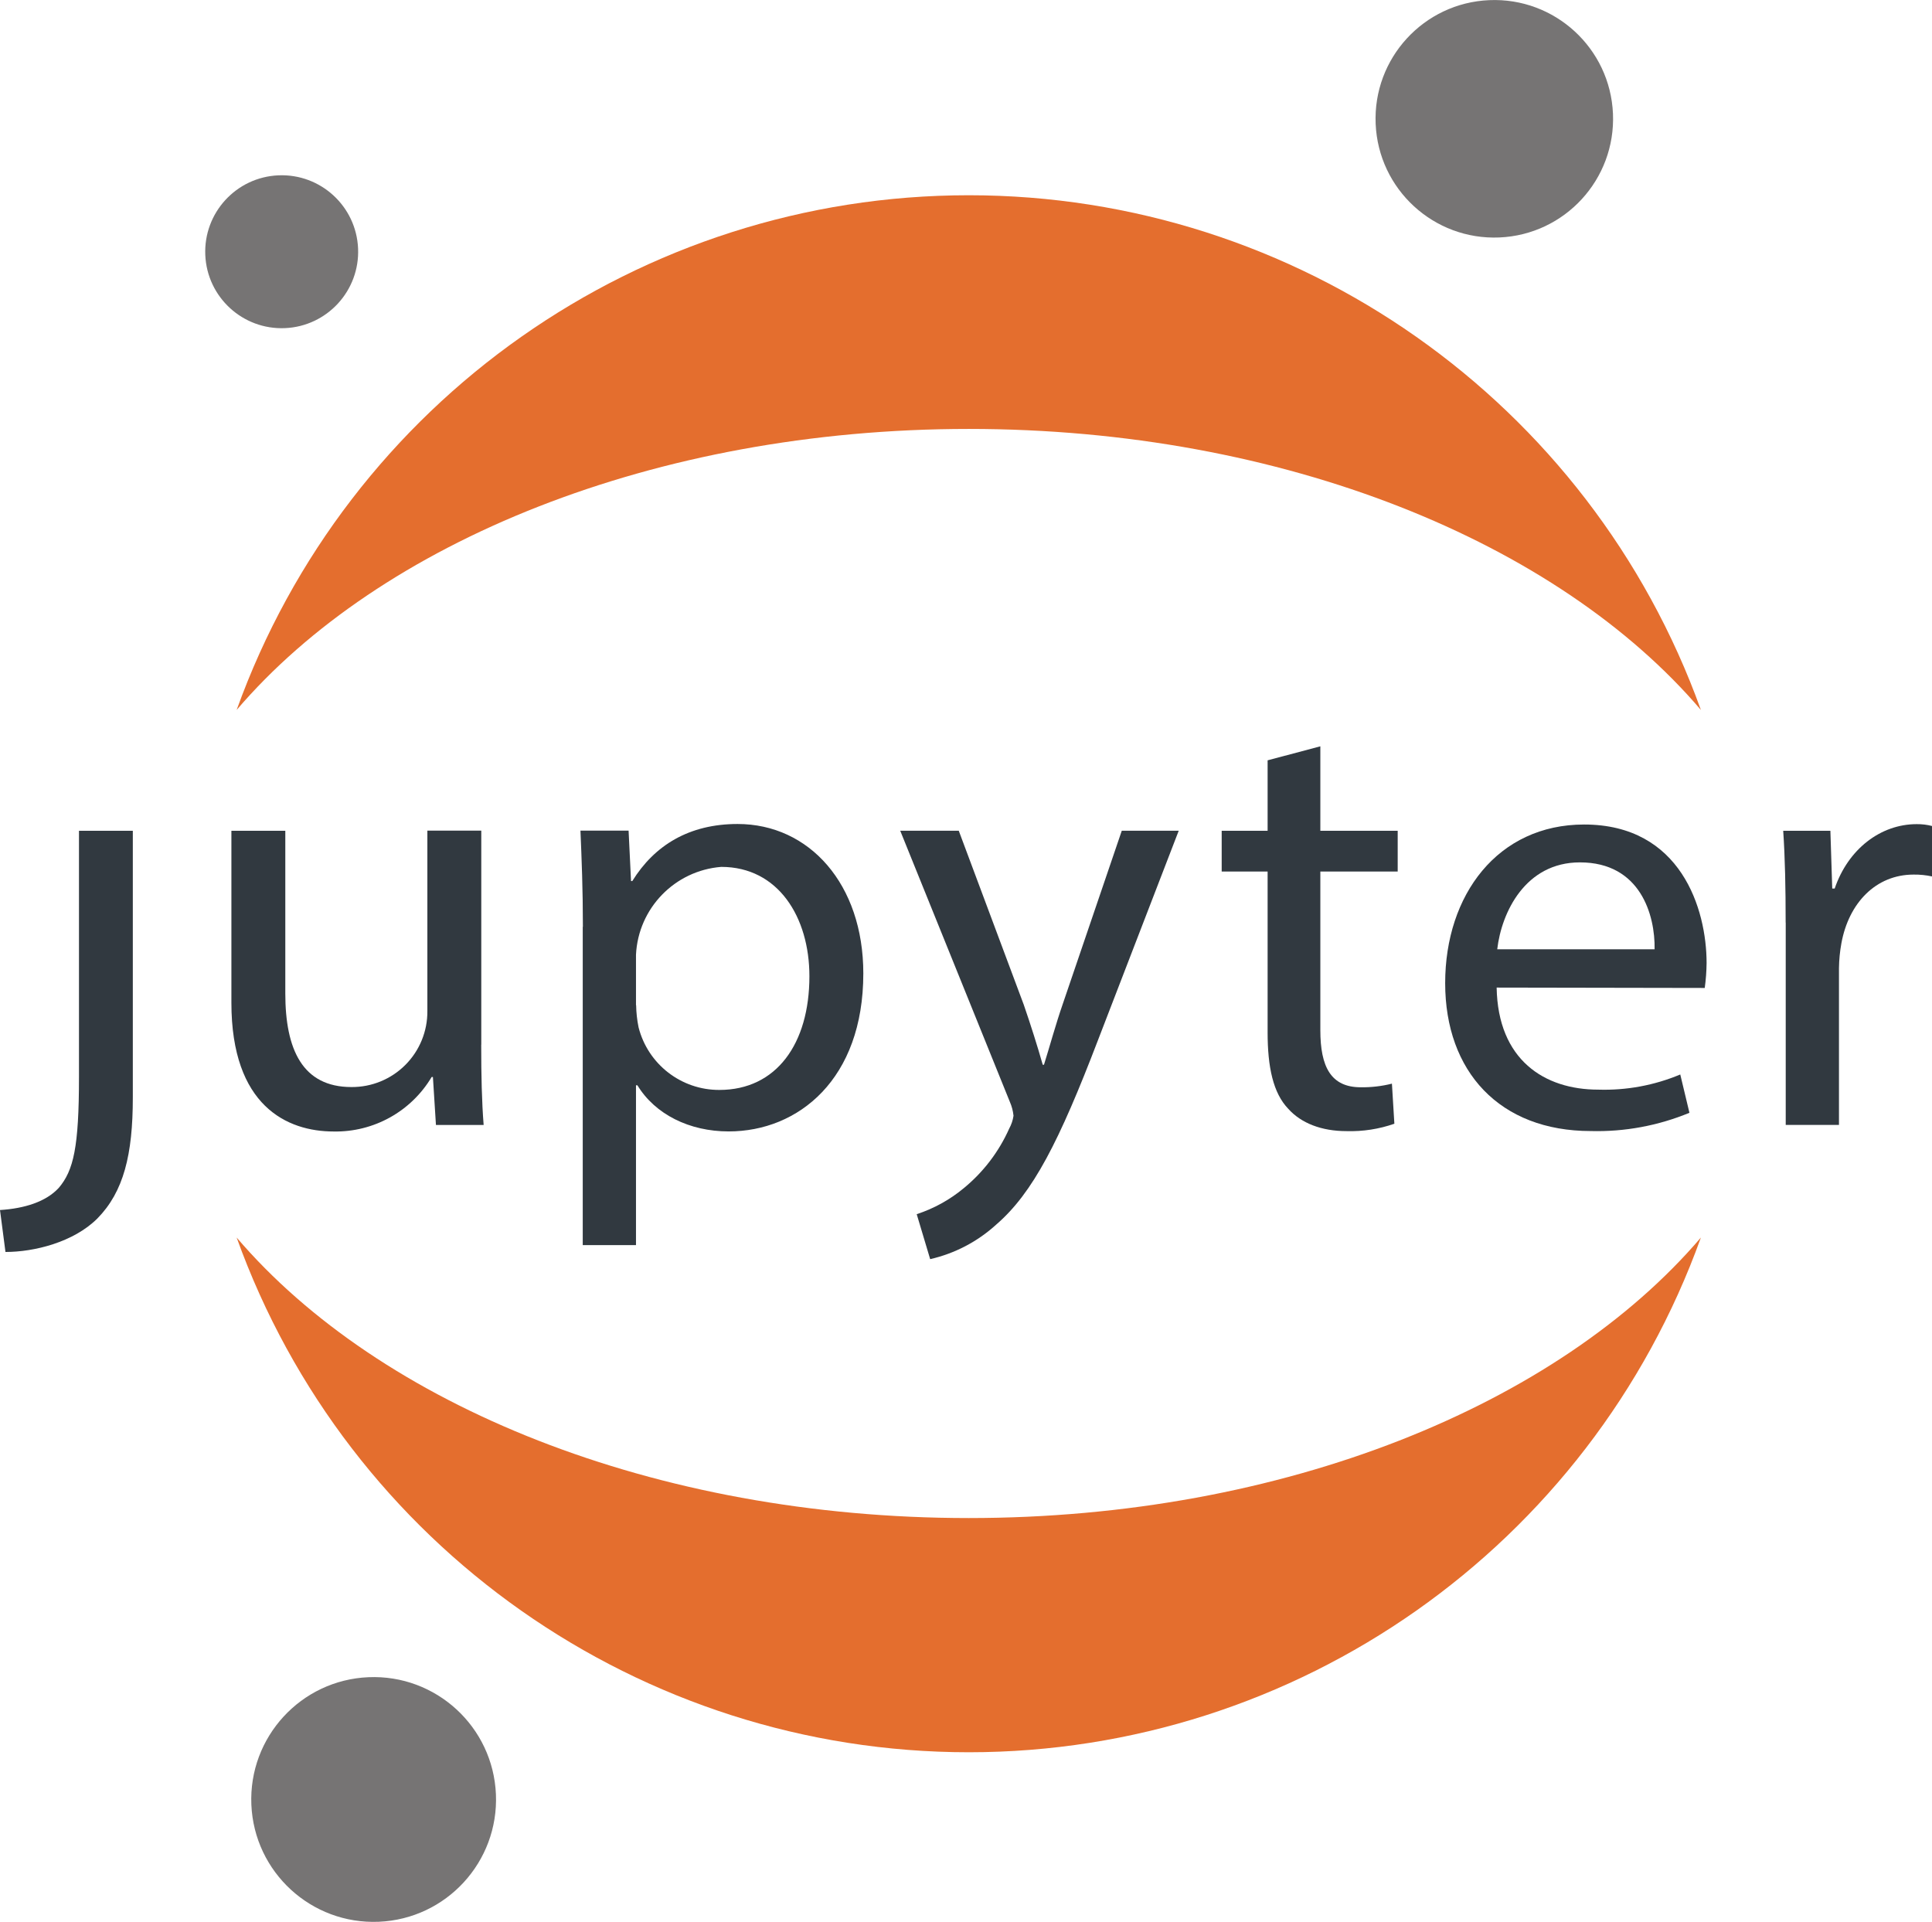
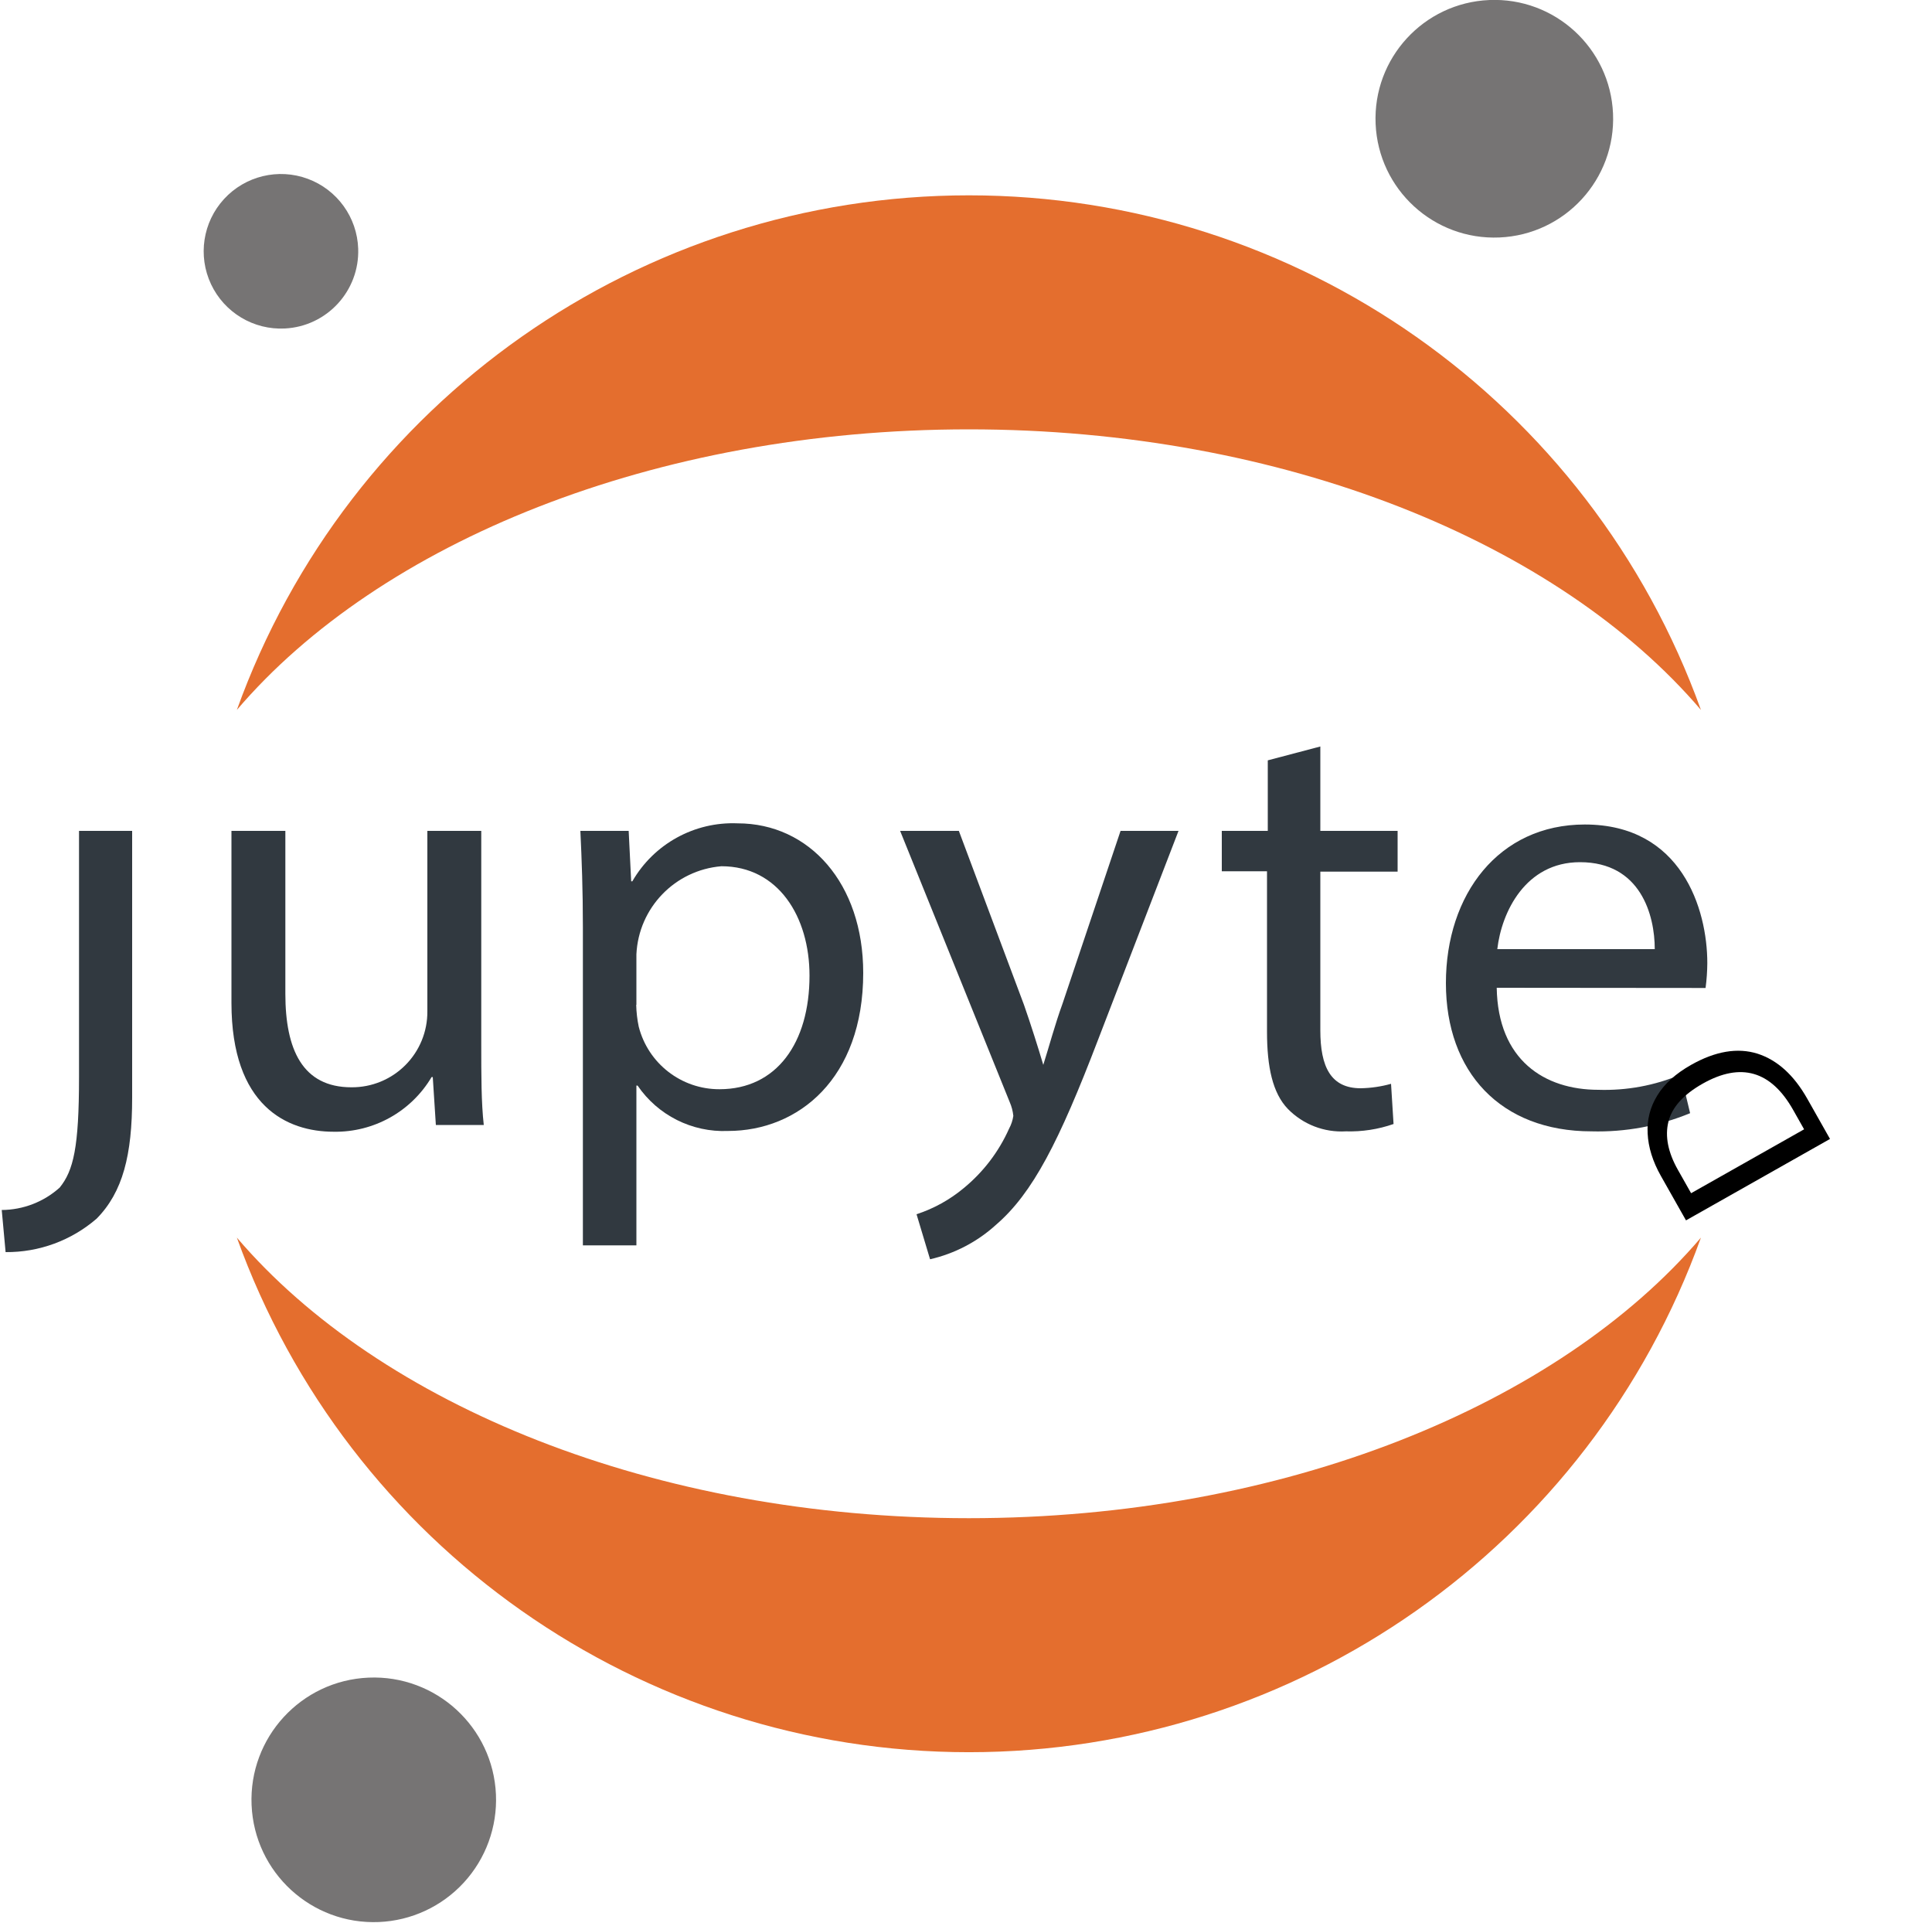
- <svg xmlns="http://www.w3.org/2000/svg" viewBox="0 0 261.25 259.88">
+ <svg xmlns="http://www.w3.org/2000/svg" viewBox="0 0 100 99.48">
  <defs>
-     <style>.cls-1{fill:#e46e2e;}.cls-2{fill:#767474;}.cls-3{fill:#313940;}</style>
+     <style>.cls-1{fill:#e46e2e;}.cls-2{fill:#767474;}.cls-3{fill:#313940;}.cls-4{font-size:12px;font-family:MyriadPro-Regular, Myriad Pro;}</style>
  </defs>
  <g id="Layer_2" data-name="Layer 2">
    <g id="Layer_1-2" data-name="Layer 1">
      <g id="Page-1">
        <g id="Artboard">
          <g id="Group-Copy-4-_-Group-_-Group-Copy" data-name="Group-Copy-4-+-Group-+-Group-Copy">
            <g id="Group-Copy-4">
-               <path id="Fill-9" class="cls-1" d="M131,205.27c-42.59,0-79.68-15.31-99-37.93a105.21,105.21,0,0,0,198,0c-19.31,22.62-56.39,37.93-99,37.93" />
-               <path id="Fill-10" class="cls-1" d="M131,58C173.62,58,210.7,73.35,230,96A105.21,105.21,0,0,0,32,96C51.35,73.35,88.44,58,131,58" />
-               <path id="Fill-11" class="cls-2" d="M51.23,259.86a16.55,16.55,0,1,1,15.83-17.24A16.55,16.55,0,0,1,51.23,259.86Z" />
-               <path id="Fill-12" class="cls-2" d="M38.53,44.37a10.34,10.34,0,1,1,9.89-10.78A10.34,10.34,0,0,1,38.53,44.37Z" />
-               <path id="Fill-8" class="cls-2" d="M202.75,32.11a16.06,16.06,0,1,1,15.36-16.73A16.06,16.06,0,0,1,202.75,32.11Z" />
+               <path id="Fill-9" class="cls-1" d="M50.15,78.57c-16.3,0-30.5-5.86-37.89-14.52a40.27,40.27,0,0,0,75.78,0c-7.39,8.66-21.59,14.52-37.89,14.52" />
+               <path id="Fill-10" class="cls-1" d="M50.15,22.22c16.3,0,30.5,5.86,37.89,14.52a40.27,40.27,0,0,0-75.78,0c7.39-8.66,21.59-14.52,37.89-14.52" />
+               <path id="Fill-11" class="cls-2" d="M19.61,99.47a6.33,6.33,0,1,1,6.06-6.6A6.33,6.33,0,0,1,19.61,99.47Z" />
+               <path id="Fill-12" class="cls-2" d="M14.75,17a4,4,0,1,1,3.79-4.13A4,4,0,0,1,14.75,17Z" />
+               <path id="Fill-8" class="cls-2" d="M77.61,12.29a6.15,6.15,0,1,1,5.88-6.41A6.15,6.15,0,0,1,77.61,12.29Z" />
              <g id="Group-Copy">
-                 <path id="Fill-1" class="cls-3" d="M10.68,145.62c0,9.53-.74,12.65-2.73,15-1.74,1.89-4.64,2.79-7.95,3l.74,5.67c3.89,0,9.19-1.31,12.42-4.52,3.56-3.62,4.8-8.63,4.8-16.35V112.34H10.68v33.28" />
-                 <path id="Fill-2" class="cls-3" d="M65.07,141.27c0,4.11.08,7.72.33,10.85H58.95l-.41-6.49h-.17A15.1,15.1,0,0,1,45.12,153c-6.29,0-13.83-3.45-13.83-17.42V112.34h7.29v22c0,7.56,2.32,12.65,8.94,12.65a10.19,10.19,0,0,0,10.27-10.27v-24.4h7.29v28.92" />
-                 <path id="Fill-3" class="cls-3" d="M78.82,125.32c0-5.09-.17-9.2-.33-13H85l.33,6.82h.17c3-4.85,7.7-7.72,14.24-7.72,9.69,0,17,8.13,17,20.21,0,14.3-8.78,21.36-18.21,21.36-5.3,0-9.94-2.3-12.34-6.24H86v21.61h-7.2V125.32Zm7.2,10.6a16.13,16.13,0,0,0,.33,3,11.23,11.23,0,0,0,10.93,8.46c7.7,0,12.17-6.24,12.17-15.37,0-8-4.22-14.79-11.92-14.79A12.53,12.53,0,0,0,86,129.1v6.82Z" />
-                 <path id="Fill-4" class="cls-3" d="M129.65,112.34l8.78,23.5c.91,2.63,1.9,5.75,2.57,8.13h.17c.75-2.38,1.57-5.42,2.57-8.3l7.95-23.34h7.7l-10.93,28.35c-5.22,13.64-8.78,20.62-13.74,24.9a19.8,19.8,0,0,1-8.94,4.68l-1.82-6.08a19.33,19.33,0,0,0,6.38-3.53,22,22,0,0,0,6.13-8.05,5.16,5.16,0,0,0,.58-1.73,6.24,6.24,0,0,0-.5-1.89l-14.82-36.65h7.95" />
-                 <path id="Fill-5" class="cls-3" d="M178.54,100.92v11.42H189v5.51H178.54v21.45c0,4.93,1.41,7.72,5.46,7.72a16.34,16.34,0,0,0,4.22-.49l.33,5.42a18,18,0,0,1-6.46,1c-3.39,0-6.13-1.07-7.87-3-2.07-2.14-2.81-5.67-2.81-10.35V117.85h-6.21v-5.51h6.21v-9.53l7.12-1.89" />
-                 <path id="Fill-6" class="cls-3" d="M202.38,133.54c.17,9.78,6.46,13.8,13.74,13.8a26.51,26.51,0,0,0,11.09-2.05l1.24,5.18a32.66,32.66,0,0,1-13.33,2.47c-12.34,0-19.7-8.05-19.7-20s7.12-21.45,18.79-21.45c13.08,0,16.56,11.42,16.56,18.73a27,27,0,0,1-.25,3.37Zm21.36-5.18c.08-4.6-1.9-11.75-10.1-11.75-7.37,0-10.6,6.74-11.18,11.75Z" />
-                 <path id="Fill-7" class="cls-3" d="M241.46,124.75c0-4.68-.08-8.71-.33-12.41h6.38l.25,7.81h.33c1.82-5.34,6.21-8.71,11.09-8.71a7.92,7.92,0,0,1,2.07.25v6.82a11.05,11.05,0,0,0-2.48-.25c-5.13,0-8.78,3.86-9.77,9.28a20.18,20.18,0,0,0-.33,3.37v21.2h-7.2V124.75" />
+                 <path id="Fill-1" class="cls-3" d="M4.09,55.74c0,3.65-.29,4.84-1,5.72a4.53,4.53,0,0,1-3,1.16L.29,64.8A7.11,7.11,0,0,0,5,63.07c1.36-1.38,1.84-3.3,1.84-6.26V43H4.09V55.74" />
+                 <path id="Fill-2" class="cls-3" d="M24.91,54.07c0,1.57,0,3,.13,4.15H22.56l-.16-2.48h-.06a5.78,5.78,0,0,1-5.07,2.83c-2.41,0-5.29-1.32-5.29-6.67V43h2.79v8.43c0,2.89.89,4.84,3.42,4.84a3.9,3.9,0,0,0,3.93-3.93V43h2.79V54.07" />
+                 <path id="Fill-3" class="cls-3" d="M30.17,48c0-1.95-.06-3.52-.13-5h2.5l.13,2.61h.06a6,6,0,0,1,5.45-3c3.71,0,6.5,3.11,6.5,7.74,0,5.47-3.36,8.18-7,8.18A5.39,5.39,0,0,1,33,56.18h-.06v8.27H30.17V48ZM32.93,52a6.17,6.17,0,0,0,.13,1.13,4.3,4.3,0,0,0,4.18,3.24c2.95,0,4.66-2.39,4.66-5.88,0-3.05-1.62-5.66-4.56-5.66a4.8,4.8,0,0,0-4.4,4.56V52Z" />
+                 <path id="Fill-4" class="cls-3" d="M49.63,43,53,52c.35,1,.73,2.2,1,3.11H54c.29-.91.6-2.08,1-3.18l3-8.93H61L56.82,53.85c-2,5.22-3.36,7.89-5.26,9.53a7.58,7.58,0,0,1-3.42,1.79l-.7-2.33a7.4,7.4,0,0,0,2.44-1.35,8.4,8.4,0,0,0,2.35-3.08,2,2,0,0,0,.22-.66,2.39,2.39,0,0,0-.19-.72L46.59,43h3" />
+                 <path id="Fill-5" class="cls-3" d="M68.34,38.63V43h4v2.11h-4v8.21c0,1.89.54,3,2.09,3A6.25,6.25,0,0,0,72,56.09l.13,2.08a6.87,6.87,0,0,1-2.47.38,3.88,3.88,0,0,1-3-1.16c-.79-.82-1.08-2.17-1.08-4v-8.3H63.24V43h2.38V39.35l2.73-.72" />
+                 <path id="Fill-6" class="cls-3" d="M77.47,51.12c.06,3.74,2.47,5.28,5.26,5.28A10.15,10.15,0,0,0,87,55.61l.48,2a12.5,12.5,0,0,1-5.1.94c-4.72,0-7.54-3.08-7.54-7.67s2.73-8.21,7.19-8.21c5,0,6.34,4.37,6.34,7.17a10.35,10.35,0,0,1-.09,1.29Zm8.18-2c0-1.76-.73-4.5-3.87-4.5-2.82,0-4.06,2.58-4.28,4.5Z" />
+                 <text class="cls-4" transform="translate(95.29 59.95) rotate(-119.48)">D</text>
              </g>
            </g>
          </g>
        </g>
      </g>
    </g>
  </g>
</svg>
